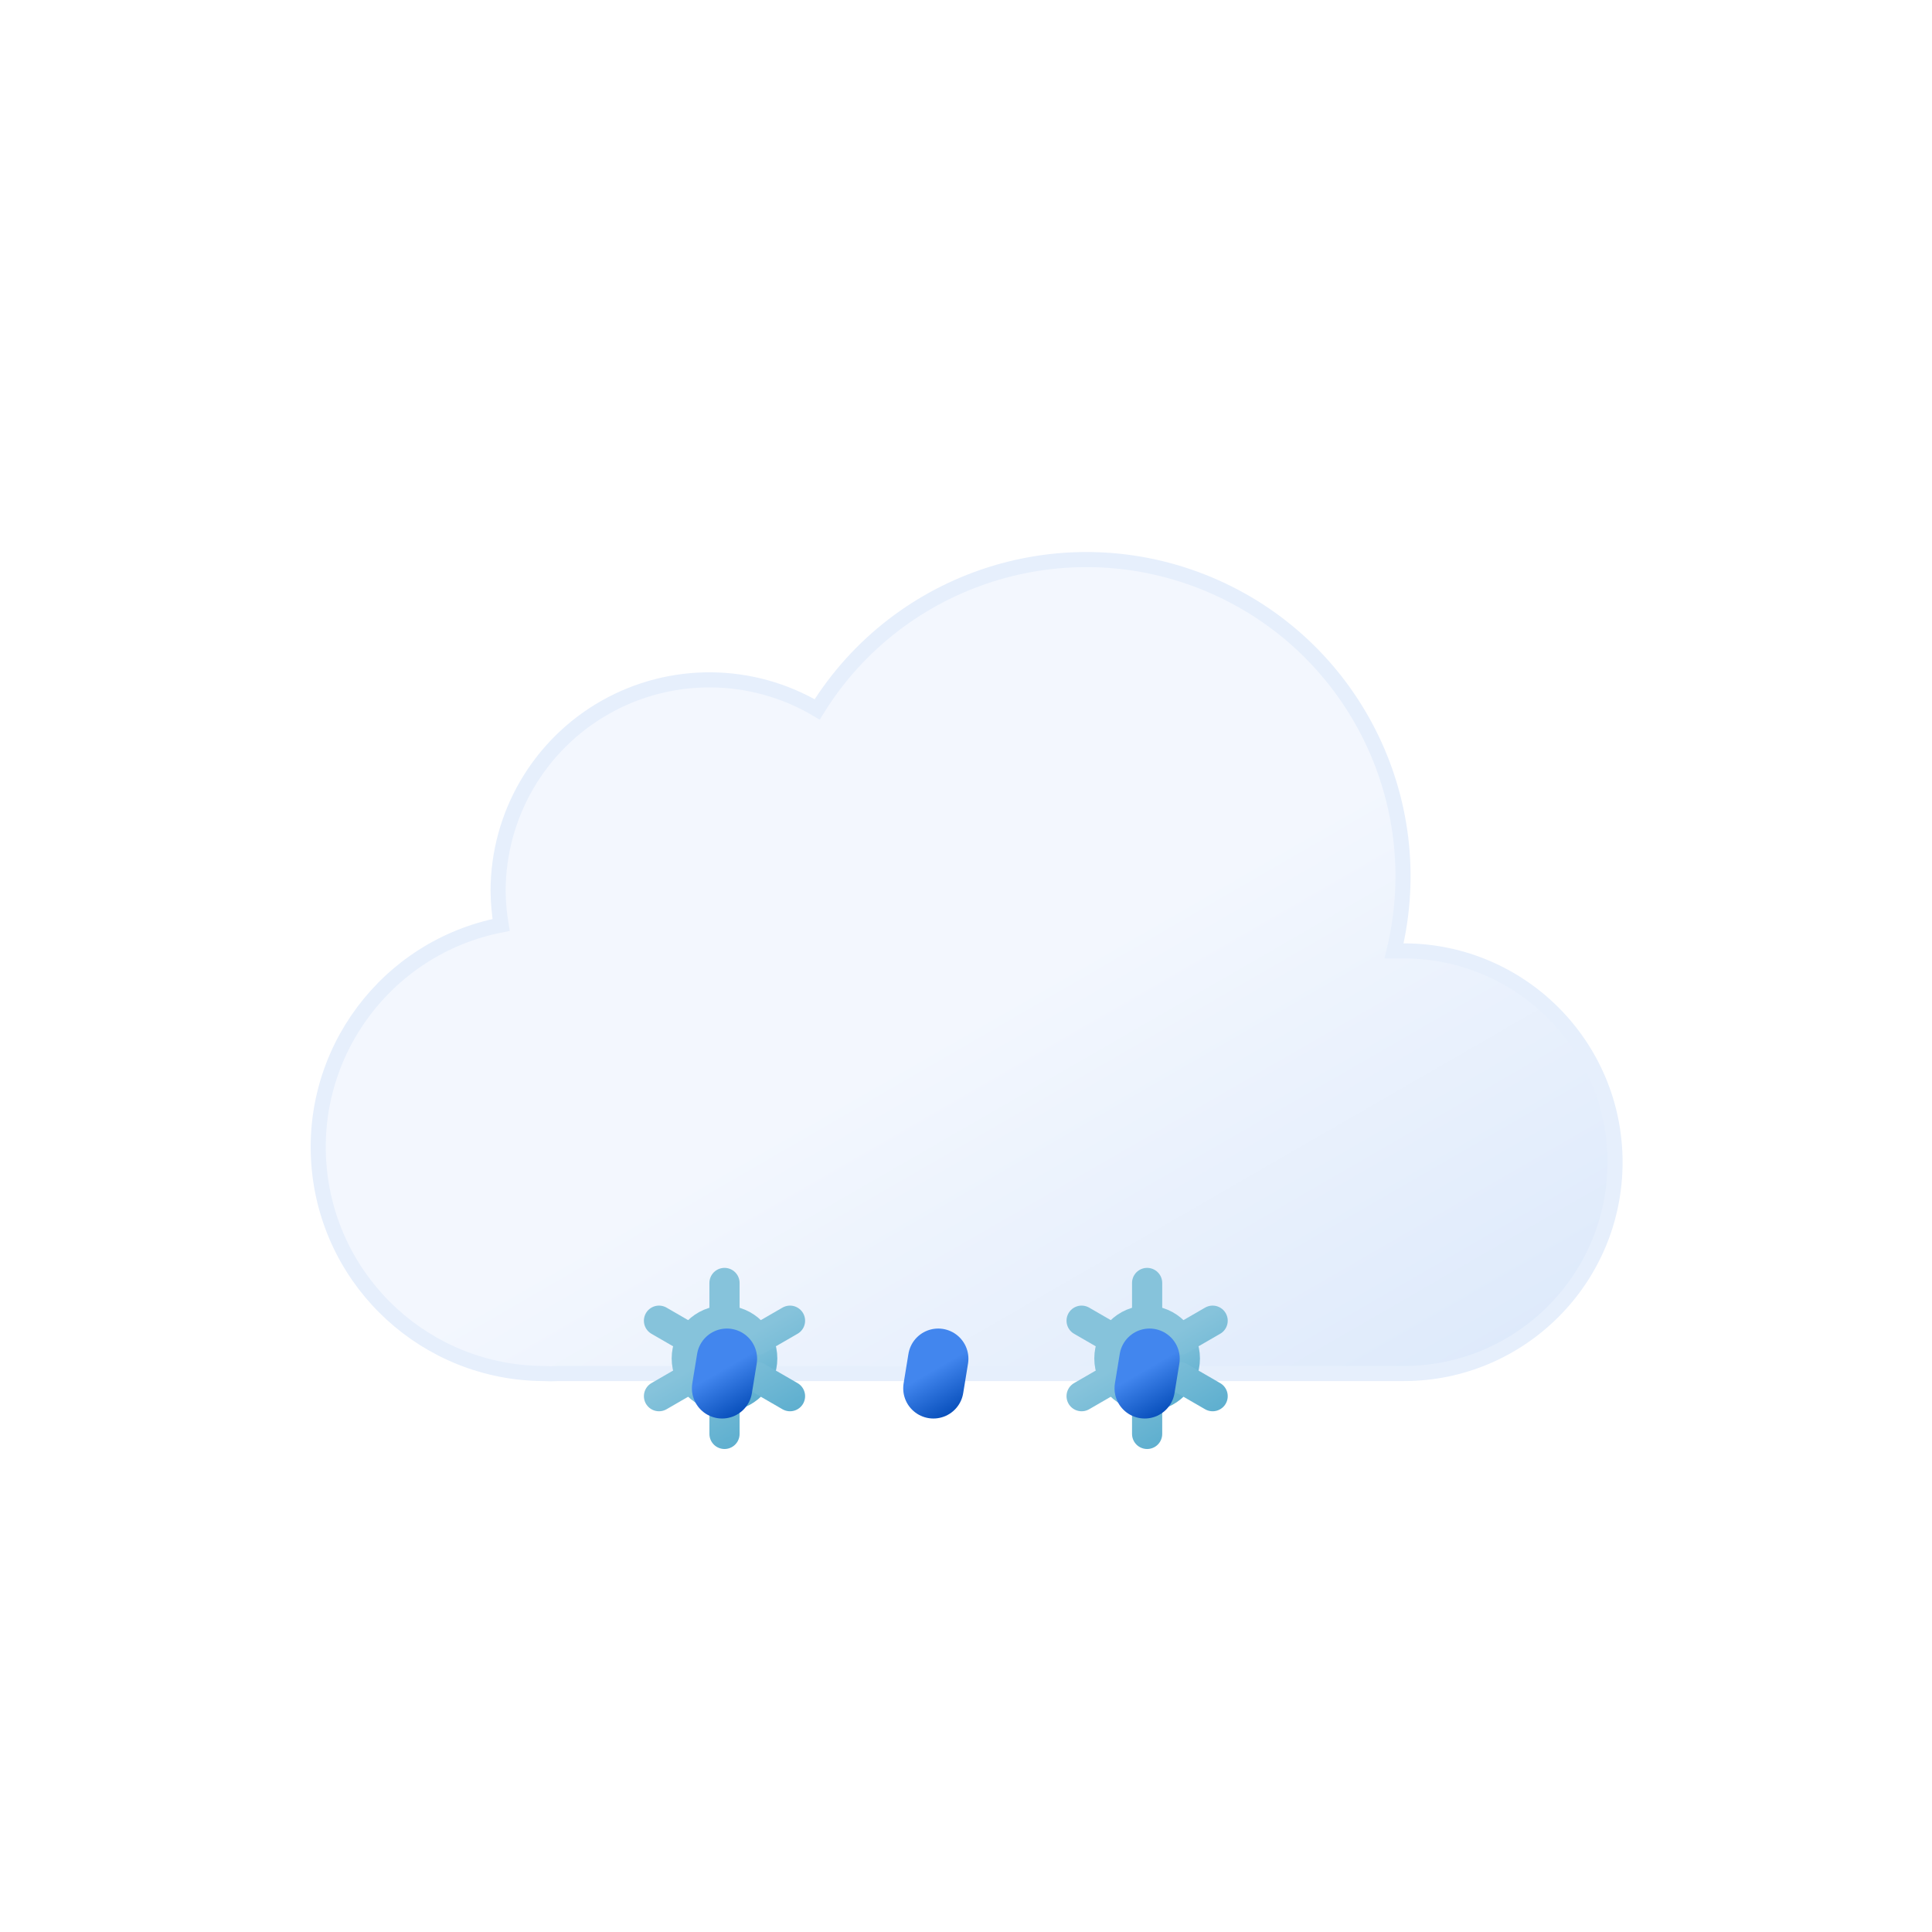
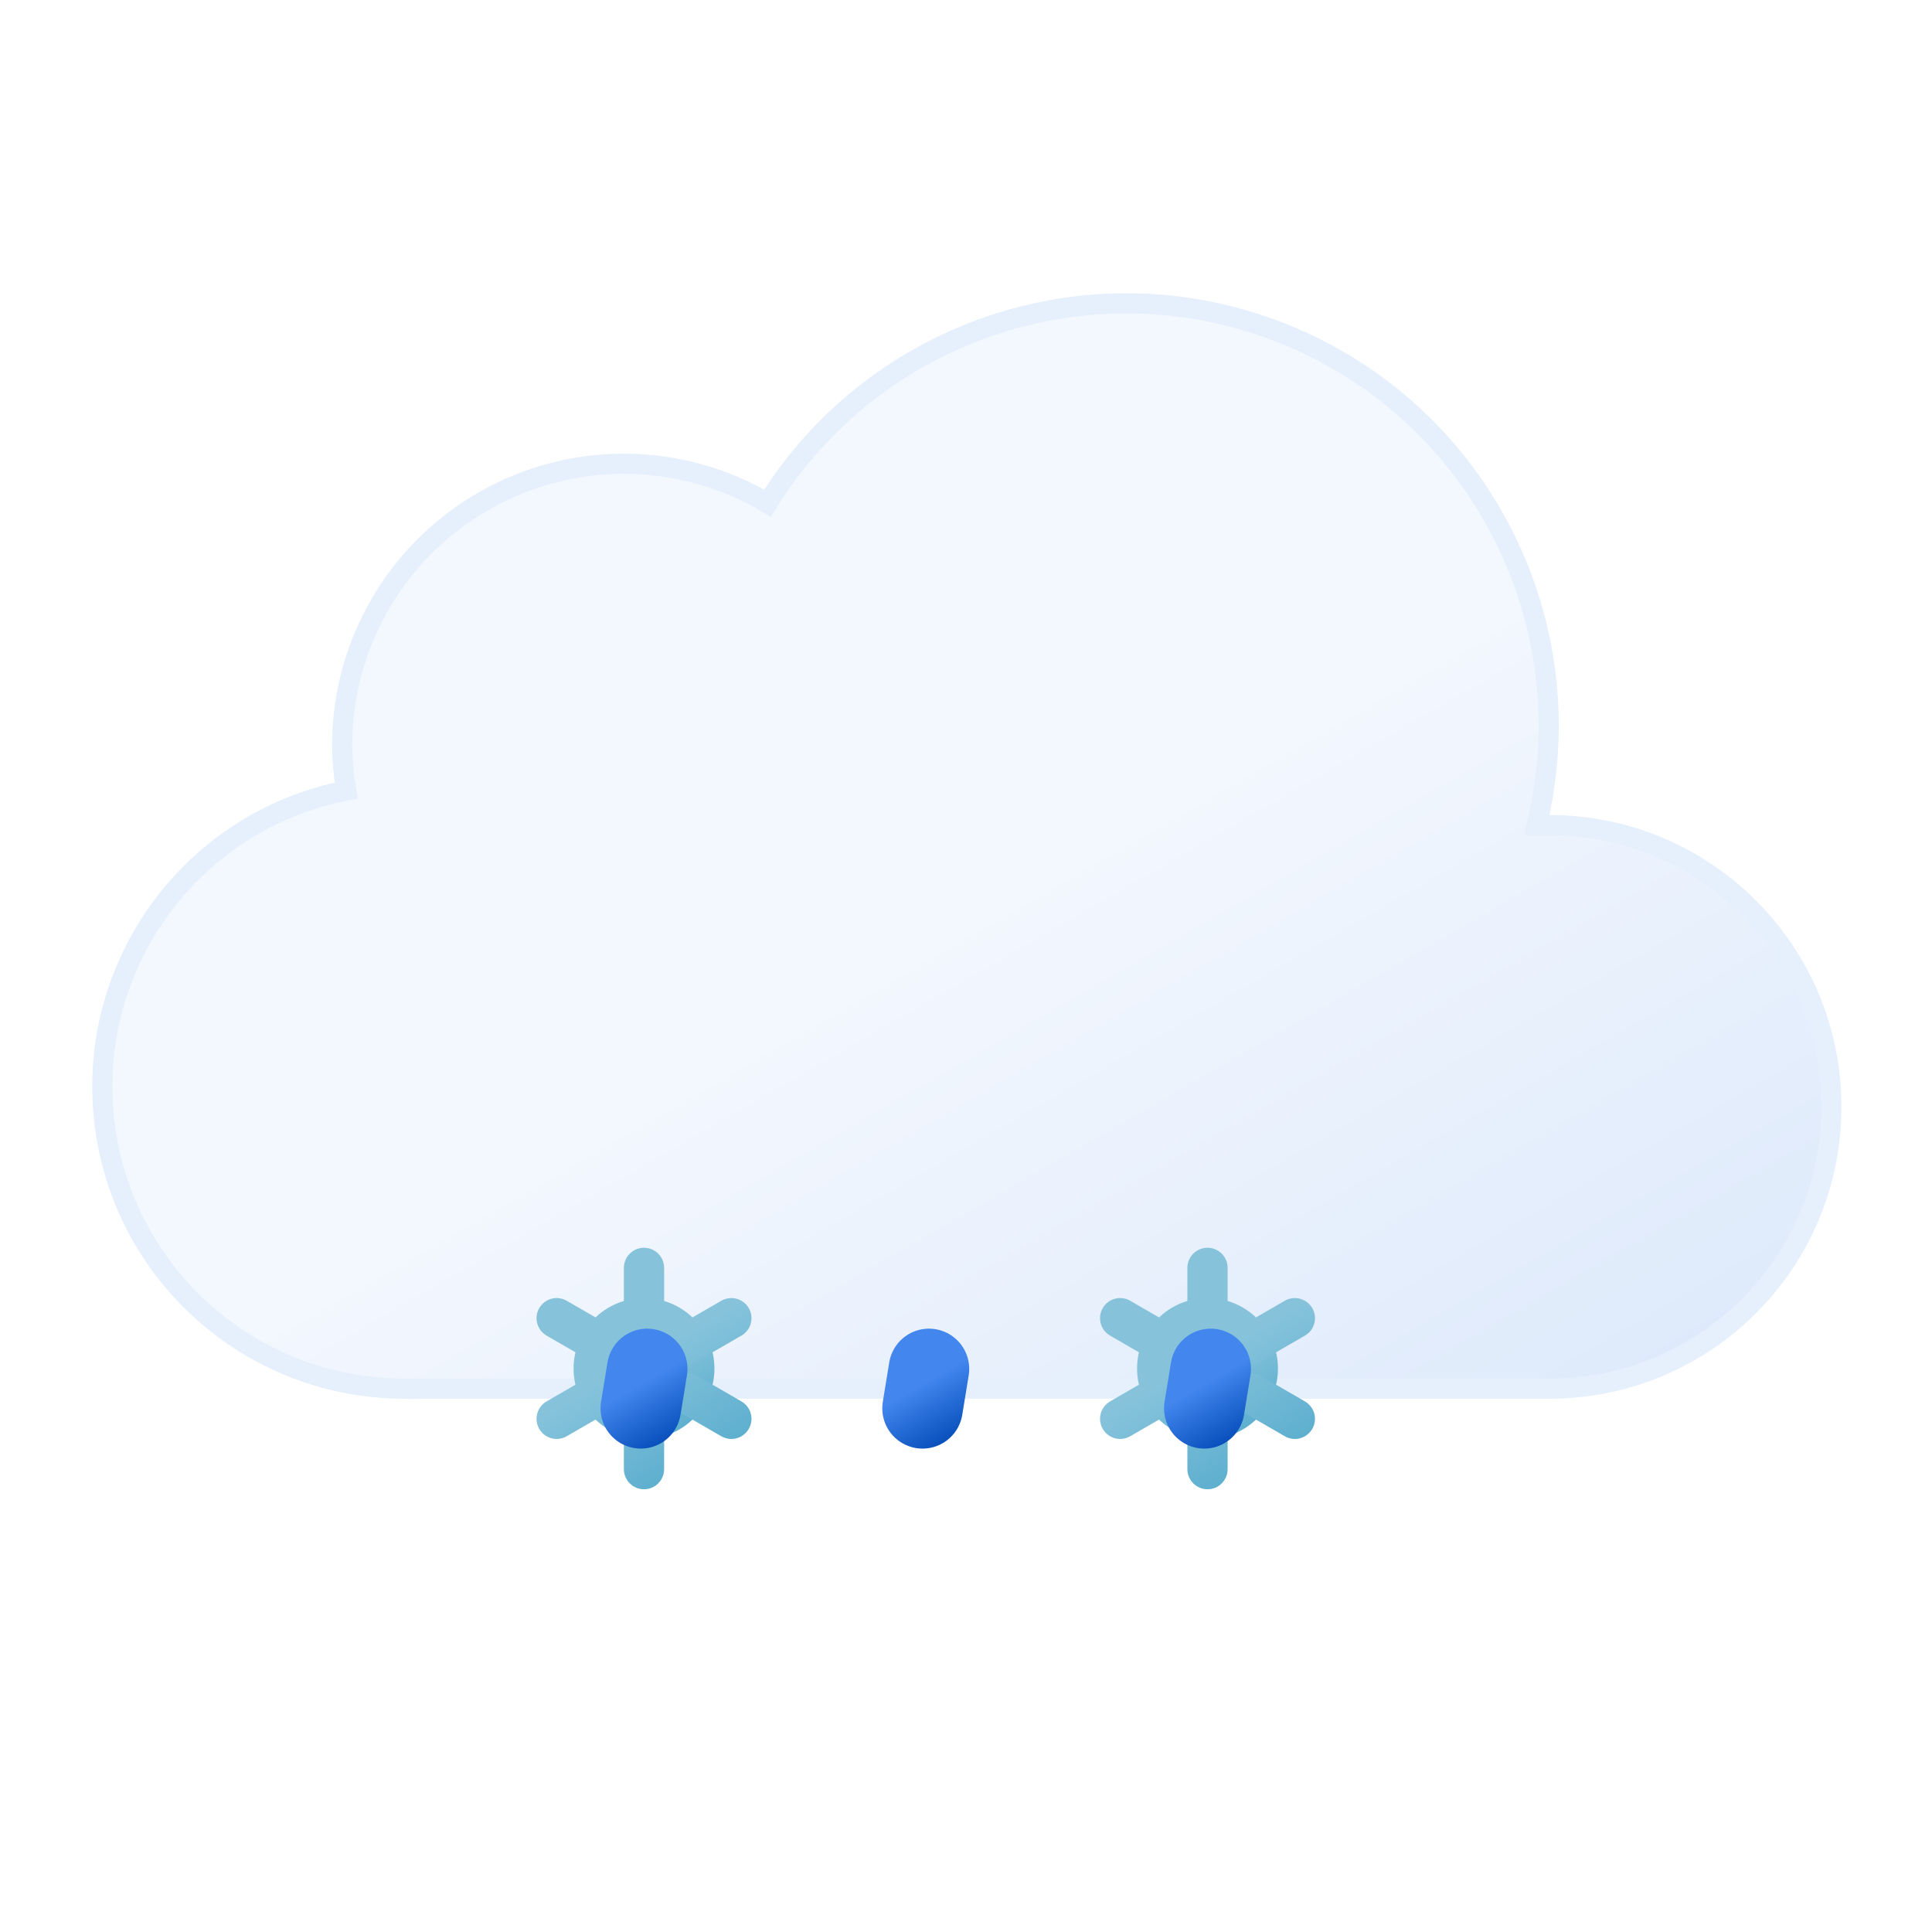
- <svg xmlns="http://www.w3.org/2000/svg" xmlns:xlink="http://www.w3.org/1999/xlink" viewBox="0 0 64 64">
+ <svg xmlns="http://www.w3.org/2000/svg" xmlns:xlink="http://www.w3.org/1999/xlink" viewBox="8 11 48 48">
  <defs>
    <linearGradient id="a" x1="22.56" y1="21.96" x2="39.2" y2="50.8" gradientUnits="userSpaceOnUse">
      <stop offset="0" stop-color="#f3f7fe" />
      <stop offset="0.45" stop-color="#f3f7fe" />
      <stop offset="1" stop-color="#deeafb" />
    </linearGradient>
    <linearGradient id="b" x1="23.12" y1="43.48" x2="24.88" y2="46.52" gradientUnits="userSpaceOnUse">
      <stop offset="0" stop-color="#86c3db" />
      <stop offset="0.45" stop-color="#86c3db" />
      <stop offset="1" stop-color="#5eafcf" />
    </linearGradient>
    <linearGradient id="c" x1="22.67" y1="42.69" x2="25.33" y2="47.31" xlink:href="#b" />
    <linearGradient id="d" x1="37.12" y1="43.48" x2="38.88" y2="46.52" xlink:href="#b" />
    <linearGradient id="e" x1="36.67" y1="42.69" x2="39.33" y2="47.31" xlink:href="#b" />
    <linearGradient id="f" x1="23.31" y1="44.3" x2="24.69" y2="46.7" gradientUnits="userSpaceOnUse">
      <stop offset="0" stop-color="#4286ee" />
      <stop offset="0.45" stop-color="#4286ee" />
      <stop offset="1" stop-color="#0950bc" />
    </linearGradient>
    <linearGradient id="g" x1="30.31" y1="44.3" x2="31.69" y2="46.7" xlink:href="#f" />
    <linearGradient id="h" x1="37.31" y1="44.3" x2="38.69" y2="46.7" xlink:href="#f" />
  </defs>
  <path d="M46.5,31.5l-.32,0a10.49,10.49,0,0,0-19.11-8,7,7,0,0,0-10.57,6,7.21,7.21,0,0,0,.1,1.14A7.5,7.5,0,0,0,18,45.5a4.19,4.19,0,0,0,.5,0v0h28a7,7,0,0,0,0-14Z" stroke="#e6effc" stroke-miterlimit="10" stroke-width="0.5" fill="url(#a)" />
  <g>
    <circle cx="24" cy="45" r="1.25" fill="none" stroke-miterlimit="10" stroke="url(#b)" />
    <path d="M26.17,46.25l-1.09-.63m-2.16-1.24-1.09-.63M24,42.5v1.25m0,3.75V46.25m-1.08-.63-1.09.63m4.34-2.5-1.09.63" fill="none" stroke-linecap="round" stroke-miterlimit="10" stroke="url(#c)" />
    <animateTransform attributeName="transform" type="translate" additive="sum" values="1 -6; -1 12" begin="-2s" dur="4s" repeatCount="indefinite" />
    <animateTransform attributeName="transform" type="rotate" additive="sum" values="0 24 45; 360 24 45" dur="9s" repeatCount="indefinite" />
    <animate attributeName="opacity" values="0;1;1;1;0" begin="-2s" dur="4s" repeatCount="indefinite" />
  </g>
  <g>
    <circle cx="38" cy="45" r="1.25" fill="none" stroke-miterlimit="10" stroke="url(#d)" />
    <path d="M40.17,46.25l-1.09-.63m-2.16-1.24-1.09-.63M38,42.5v1.25m0,3.75V46.25m-1.08-.63-1.09.63m4.34-2.5-1.09.63" fill="none" stroke-linecap="round" stroke-miterlimit="10" stroke="url(#e)" />
    <animateTransform attributeName="transform" type="translate" additive="sum" values="1 -6; -1 12" begin="-1s" dur="4s" repeatCount="indefinite" />
    <animateTransform attributeName="transform" type="rotate" additive="sum" values="0 38 45; 360 38 45" dur="9s" repeatCount="indefinite" />
    <animate attributeName="opacity" values="0;1;1;1;0" begin="-1s" dur="4s" repeatCount="indefinite" />
  </g>
  <line x1="24.08" y1="45.01" x2="23.92" y2="45.99" fill="none" stroke-linecap="round" stroke-miterlimit="10" stroke-width="2" stroke="url(#f)">
    <animateTransform attributeName="transform" type="translate" values="1 -5; -2 10" dur="1.5s" repeatCount="indefinite" />
    <animate attributeName="opacity" values="0;1;1;0" dur="1.5s" repeatCount="indefinite" />
  </line>
  <line x1="31.08" y1="45.01" x2="30.92" y2="45.99" fill="none" stroke-linecap="round" stroke-miterlimit="10" stroke-width="2" stroke="url(#g)">
    <animateTransform attributeName="transform" type="translate" begin="-0.5s" values="1 -5; -2 10" dur="1.5s" repeatCount="indefinite" />
    <animate attributeName="opacity" begin="-0.5s" values="0;1;1;0" dur="1.5s" repeatCount="indefinite" />
  </line>
  <line x1="38.08" y1="45.01" x2="37.92" y2="45.99" fill="none" stroke-linecap="round" stroke-miterlimit="10" stroke-width="2" stroke="url(#h)">
    <animateTransform attributeName="transform" type="translate" begin="-1s" values="1 -5; -2 10" dur="1.5s" repeatCount="indefinite" />
    <animate attributeName="opacity" begin="-1s" values="0;1;1;0" dur="1.5s" repeatCount="indefinite" />
  </line>
</svg>
